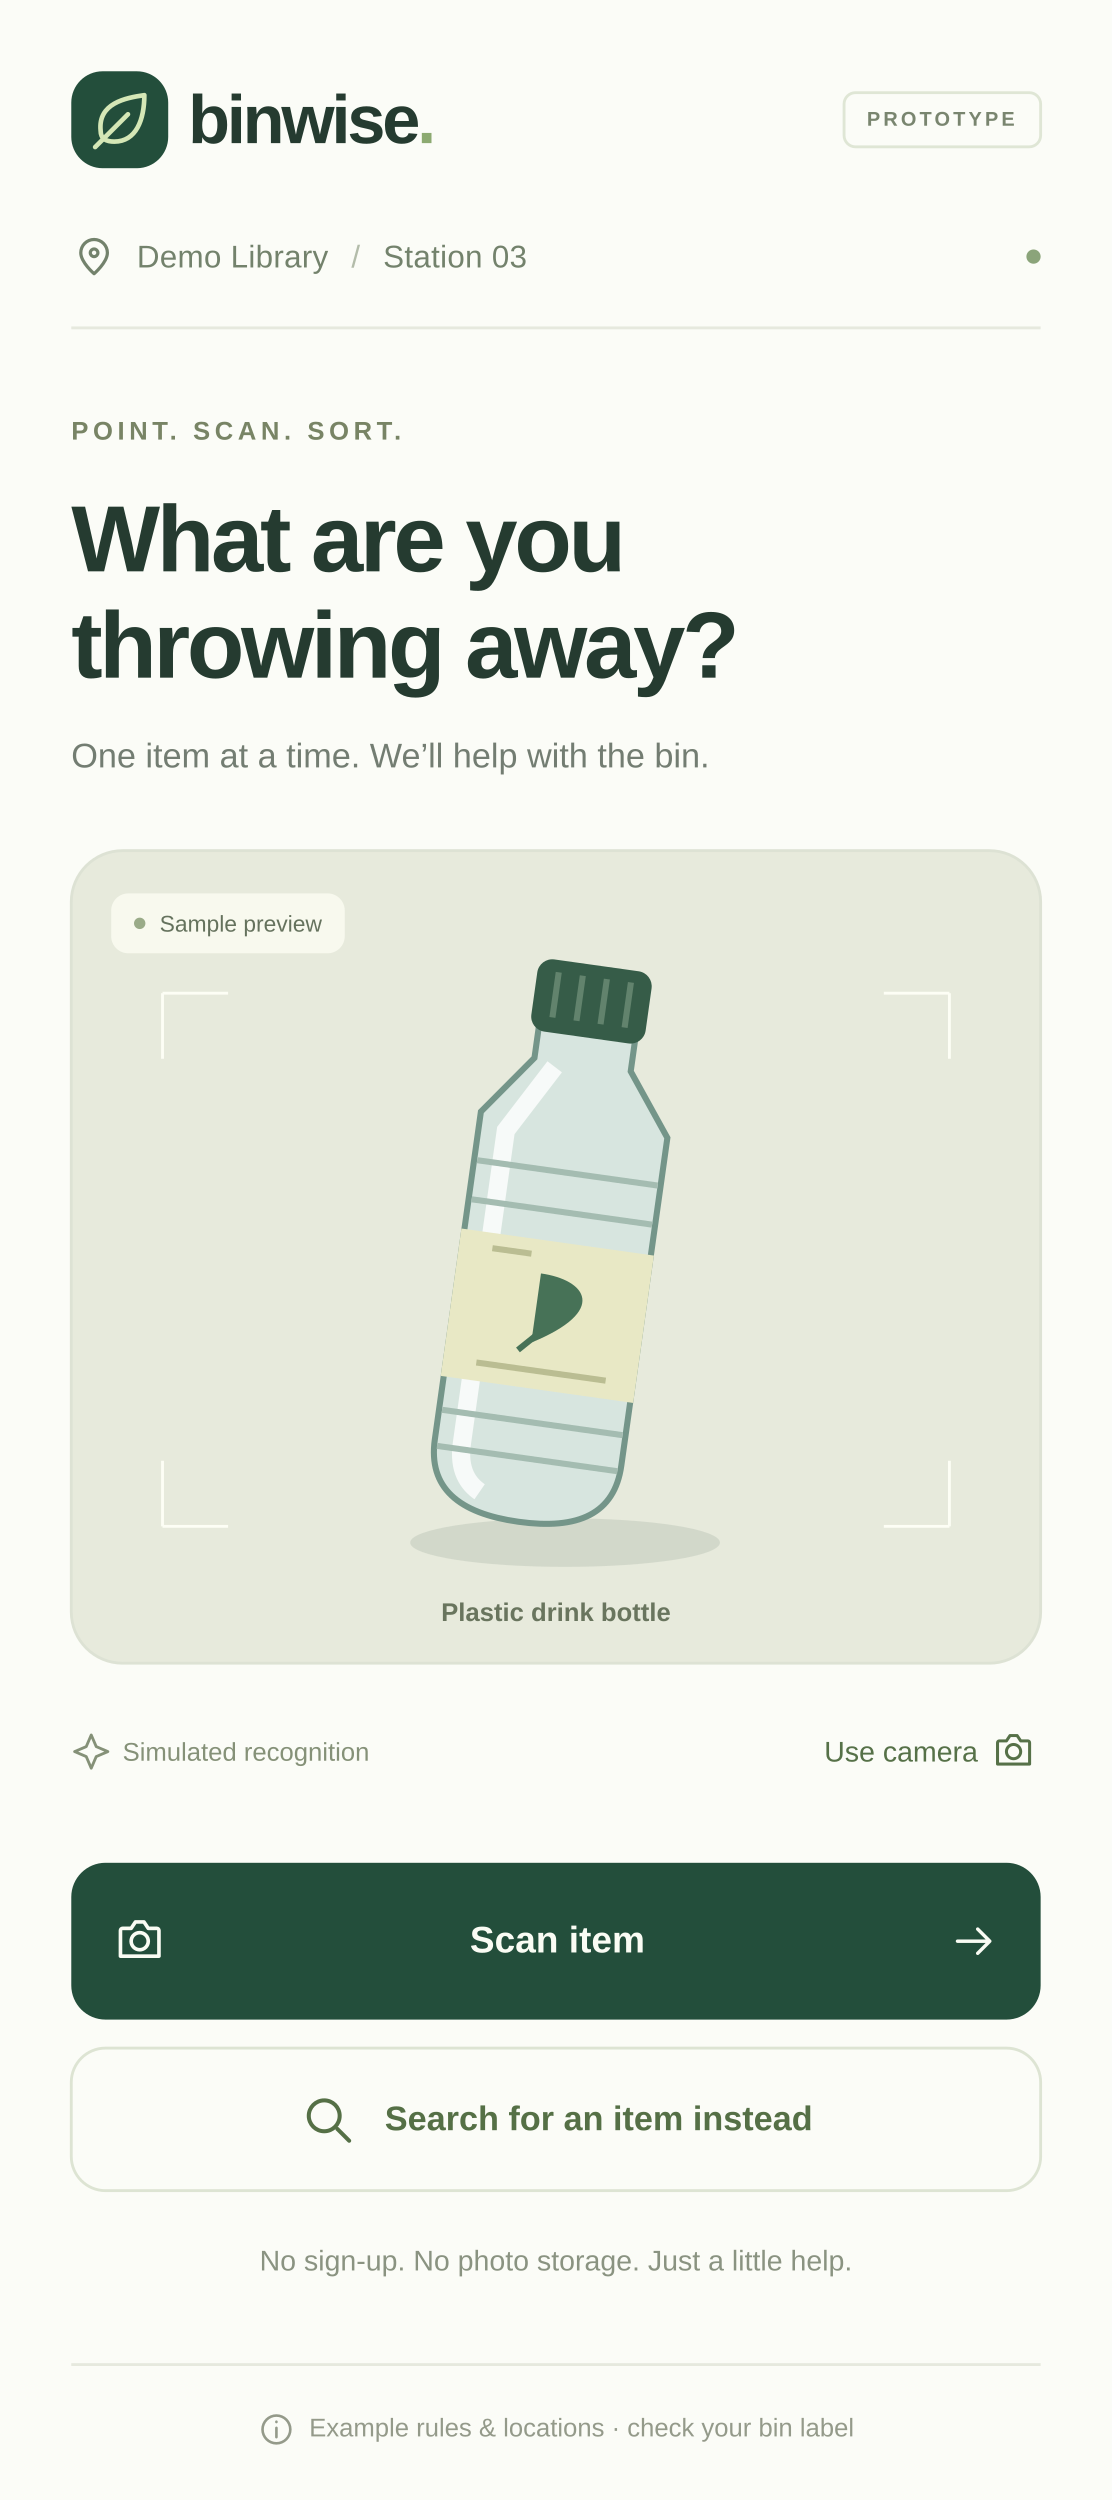
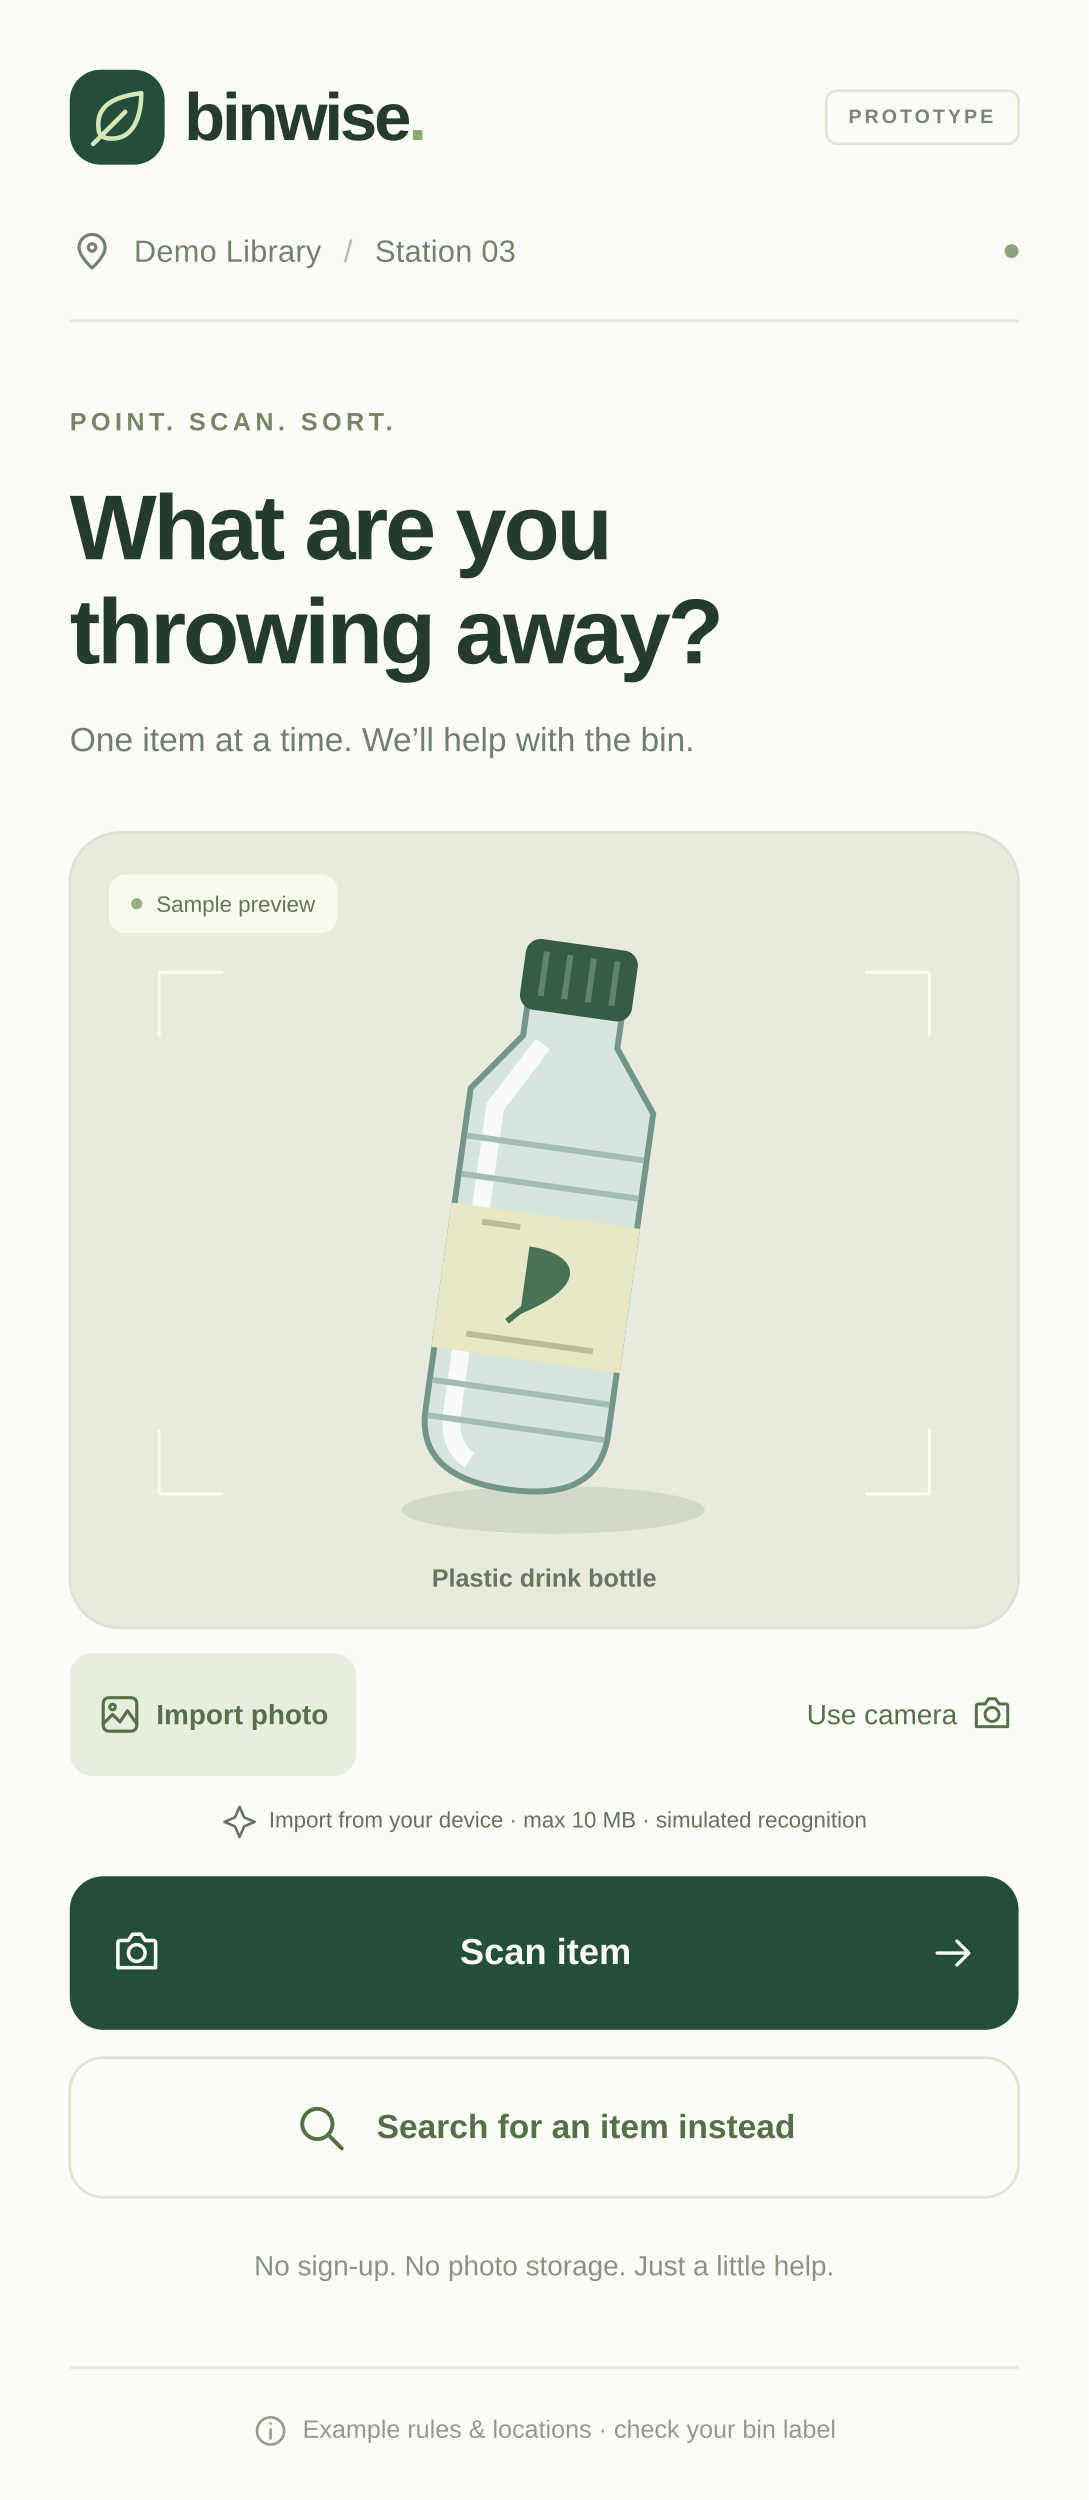
- <svg xmlns="http://www.w3.org/2000/svg" width="390" height="876.86" viewBox="0 0 390 876.86">
+ <svg xmlns="http://www.w3.org/2000/svg" width="390" height="895.86" viewBox="0 0 390 895.86">
  <g id="prototype">
-     <rect x="0" y="0" width="390" height="876.86" rx="0" fill="rgb(251, 252, 247)" />
+     <rect x="0" y="0" width="390" height="895.86" rx="0" fill="rgb(251, 252, 247)" />
    <g id="app-header">
      <g id="brand">
        <g id="brand-symbol">
          <rect x="25" y="25" width="34" height="34" rx="11" fill="rgb(35, 78, 59)" />
          <g id="svg">
            <svg width="23" height="23" viewBox="0 0 24 24" fill="none" stroke="rgb(213, 231, 182)" stroke-width="1.7px" stroke-linecap="round" stroke-linejoin="round" aria-hidden="true" font-family="Inter, &quot;Avenir Next&quot;, Avenir, -apple-system, BlinkMacSystemFont, &quot;Segoe UI&quot;, sans-serif" font-size="24px" font-weight="700" text-anchor="start" opacity="1" x="30.5" y="30.5">
              <path d="M5 16C4 6 14 4 21 3c0 9-3 17-11 17-3 0-5-1-5-4Z" fill="none" stroke="rgb(213, 231, 182)" stroke-width="1.7px" stroke-linecap="round" stroke-linejoin="round" font-family="Inter, &quot;Avenir Next&quot;, Avenir, -apple-system, BlinkMacSystemFont, &quot;Segoe UI&quot;, sans-serif" font-size="24px" font-weight="700" text-anchor="start" opacity="1" />
              <path d="m3 22 12-12" fill="none" stroke="rgb(213, 231, 182)" stroke-width="1.7px" stroke-linecap="round" stroke-linejoin="round" font-family="Inter, &quot;Avenir Next&quot;, Avenir, -apple-system, BlinkMacSystemFont, &quot;Segoe UI&quot;, sans-serif" font-size="24px" font-weight="700" text-anchor="start" opacity="1" />
            </svg>
          </g>
        </g>
        <text x="66" y="50.2" fill="rgb(37, 59, 48)" font-family="Arial, sans-serif" font-size="24" font-weight="700" letter-spacing="-1.1px">binwise</text>
        <g id="brand-period">
          <text x="146.33" y="50.2" fill="rgb(140, 170, 113)" font-family="Arial, sans-serif" font-size="24" font-weight="700" letter-spacing="-1.1px">.</text>
        </g>
      </g>
      <g id="prototype-badge">
        <rect x="296.05" y="32.5" width="68.95" height="19" rx="4" fill="none" stroke="rgb(223, 230, 213)" stroke-width="1" />
        <text x="304.05" y="44.1" fill="rgb(121, 133, 111)" font-family="Arial, sans-serif" font-size="7" font-weight="650" letter-spacing="1.1px">PROTOTYPE</text>
      </g>
    </g>
    <g id="station-context">
      <rect x="25" y="82" width="340" height="33" rx="0" fill="none" />
      <line x1="25" y1="115" x2="365" y2="115" stroke="rgb(230, 233, 222)" stroke-width="1" />
      <g id="svg">
        <svg width="16" height="16" viewBox="0 0 24 24" fill="none" stroke="rgb(115, 130, 108)" stroke-width="1.7px" stroke-linecap="round" stroke-linejoin="round" aria-hidden="true" font-family="Inter, &quot;Avenir Next&quot;, Avenir, -apple-system, BlinkMacSystemFont, &quot;Segoe UI&quot;, sans-serif" font-size="11px" font-weight="400" text-anchor="start" opacity="1" x="25" y="82">
          <path d="M19 10c0 5-7 11-7 11S5 15 5 10a7 7 0 1 1 14 0Z" fill="none" stroke="rgb(115, 130, 108)" stroke-width="1.7px" stroke-linecap="round" stroke-linejoin="round" font-family="Inter, &quot;Avenir Next&quot;, Avenir, -apple-system, BlinkMacSystemFont, &quot;Segoe UI&quot;, sans-serif" font-size="11px" font-weight="400" text-anchor="start" opacity="1" />
          <circle cx="12" cy="10" r="2" fill="none" stroke="rgb(115, 130, 108)" stroke-width="1.7px" stroke-linecap="round" stroke-linejoin="round" font-family="Inter, &quot;Avenir Next&quot;, Avenir, -apple-system, BlinkMacSystemFont, &quot;Segoe UI&quot;, sans-serif" font-size="11px" font-weight="400" text-anchor="start" opacity="1" />
        </svg>
      </g>
      <g id="span">
        <text x="48" y="93.8" fill="rgb(115, 130, 108)" font-family="Arial, sans-serif" font-size="11" font-weight="400" letter-spacing="0.1px">Demo Library</text>
        <g id="station-divider">
          <text x="123.23" y="93.8" fill="rgb(179, 188, 170)" font-family="Arial, sans-serif" font-size="11" font-weight="400" letter-spacing="0.1px">/</text>
        </g>
        <text x="134.39" y="93.8" fill="rgb(115, 130, 108)" font-family="Arial, sans-serif" font-size="11" font-weight="400" letter-spacing="0.1px">Station</text>
        <text x="172.5" y="93.8" fill="rgb(115, 130, 108)" font-family="Arial, sans-serif" font-size="11" font-weight="400" letter-spacing="0.1px">03</text>
      </g>
      <g id="connected-dot">
        <rect x="360" y="87.5" width="5" height="5" rx="2.5" fill="rgb(139, 164, 122)" />
      </g>
    </g>
    <g id="screen-content">
      <g id="section">
        <g id="section-title">
          <g id="step-label">
            <text x="25" y="154.2" fill="rgb(120, 132, 101)" font-family="Arial, sans-serif" font-size="9" font-weight="700" letter-spacing="1.6px">POINT. SCAN. SORT.</text>
          </g>
          <g id="h2">
            <text x="25" y="200.4" fill="rgb(37, 59, 48)" font-family="Arial, sans-serif" font-size="33" font-weight="560" letter-spacing="-1.15px">What are you</text>
            <text x="25" y="237.68" fill="rgb(37, 59, 48)" font-family="Arial, sans-serif" font-size="33" font-weight="560" letter-spacing="-1.15px">throwing away?</text>
          </g>
          <g id="p">
            <text x="25" y="269.16" fill="rgb(115, 125, 114)" font-family="Arial, sans-serif" font-size="12" font-weight="400">One item at a time. We’ll help with the bin.</text>
          </g>
        </g>
        <g id="camera-frame">
          <rect x="25" y="298.36" width="340" height="285" rx="18" fill="#e7eadc" stroke="rgb(221, 226, 212)" stroke-width="1" />
          <g id="camera-texture" />
          <g id="item-art">
            <svg viewBox="0 0 200 230" aria-hidden="true" fill="rgb(0, 0, 0)" stroke="none" stroke-width="1px" stroke-linecap="butt" stroke-linejoin="miter" font-family="Inter, &quot;Avenir Next&quot;, Avenir, -apple-system, BlinkMacSystemFont, &quot;Segoe UI&quot;, sans-serif" font-size="16px" font-weight="400" text-anchor="start" opacity="1" x="88" y="317.36" width="214" height="245">
              <ellipse cx="103" cy="210" rx="51" ry="8" fill="rgb(22, 54, 41)" opacity="0.1" stroke="none" stroke-width="1px" stroke-linecap="butt" stroke-linejoin="miter" font-family="Inter, &quot;Avenir Next&quot;, Avenir, -apple-system, BlinkMacSystemFont, &quot;Segoe UI&quot;, sans-serif" font-size="16px" font-weight="400" text-anchor="start" />
              <g transform="rotate(8 100 115)" fill="rgb(0, 0, 0)" stroke="none" stroke-width="1px" stroke-linecap="butt" stroke-linejoin="miter" font-family="Inter, &quot;Avenir Next&quot;, Avenir, -apple-system, BlinkMacSystemFont, &quot;Segoe UI&quot;, sans-serif" font-size="16px" font-weight="400" text-anchor="start" opacity="1" style="transform: matrix(0.990268, 0.139173, -0.139173, 0.990268, 16.9781, -12.7981);">
                <path d="M84 25h32v27l15 20v109c0 16-11 23-31 23s-31-7-31-23V72l15-20Z" fill="rgb(215, 229, 223)" stroke="rgb(116, 149, 137)" stroke-width="2px" stroke-linecap="butt" stroke-linejoin="miter" font-family="Inter, &quot;Avenir Next&quot;, Avenir, -apple-system, BlinkMacSystemFont, &quot;Segoe UI&quot;, sans-serif" font-size="16px" font-weight="400" text-anchor="start" opacity="1" />
                <path d="M91 54 78 77v104c0 9 4 13 8 15" fill="none" stroke="rgb(255, 255, 255)" stroke-width="6px" opacity="0.8" stroke-linecap="butt" stroke-linejoin="miter" font-family="Inter, &quot;Avenir Next&quot;, Avenir, -apple-system, BlinkMacSystemFont, &quot;Segoe UI&quot;, sans-serif" font-size="16px" font-weight="400" text-anchor="start" />
                <path d="M70 88h60m-60 13h60m-60 70h60m-60 12h60" stroke="rgb(164, 188, 177)" stroke-width="2px" fill="rgb(0, 0, 0)" stroke-linecap="butt" stroke-linejoin="miter" font-family="Inter, &quot;Avenir Next&quot;, Avenir, -apple-system, BlinkMacSystemFont, &quot;Segoe UI&quot;, sans-serif" font-size="16px" font-weight="400" text-anchor="start" opacity="1" />
                <rect x="81" y="19" width="38" height="24" rx="5" fill="rgb(54, 92, 72)" stroke="none" stroke-width="1px" stroke-linecap="butt" stroke-linejoin="miter" font-family="Inter, &quot;Avenir Next&quot;, Avenir, -apple-system, BlinkMacSystemFont, &quot;Segoe UI&quot;, sans-serif" font-size="16px" font-weight="400" text-anchor="start" opacity="1" />
                <path d="M88 23v15m8-15v15m8-15v15m8-15v15" stroke="rgb(98, 131, 109)" stroke-width="2px" fill="rgb(0, 0, 0)" stroke-linecap="butt" stroke-linejoin="miter" font-family="Inter, &quot;Avenir Next&quot;, Avenir, -apple-system, BlinkMacSystemFont, &quot;Segoe UI&quot;, sans-serif" font-size="16px" font-weight="400" text-anchor="start" opacity="1" />
                <path d="M68 111h64v49H68Z" fill="rgb(232, 232, 197)" stroke="none" stroke-width="1px" stroke-linecap="butt" stroke-linejoin="miter" font-family="Inter, &quot;Avenir Next&quot;, Avenir, -apple-system, BlinkMacSystemFont, &quot;Segoe UI&quot;, sans-serif" font-size="16px" font-weight="400" text-anchor="start" opacity="1" />
                <path d="m96 145 0-23c15 0 24 9 0 23Z" fill="rgb(71, 114, 87)" stroke="none" stroke-width="1px" stroke-linecap="butt" stroke-linejoin="miter" font-family="Inter, &quot;Avenir Next&quot;, Avenir, -apple-system, BlinkMacSystemFont, &quot;Segoe UI&quot;, sans-serif" font-size="16px" font-weight="400" text-anchor="start" opacity="1" />
                <path d="m92 148 15-16" stroke="rgb(71, 114, 87)" stroke-width="2px" fill="rgb(0, 0, 0)" stroke-linecap="butt" stroke-linejoin="miter" font-family="Inter, &quot;Avenir Next&quot;, Avenir, -apple-system, BlinkMacSystemFont, &quot;Segoe UI&quot;, sans-serif" font-size="16px" font-weight="400" text-anchor="start" opacity="1" />
                <path d="M79 116h13m-13 38h43" stroke="rgb(186, 189, 146)" stroke-width="2px" fill="rgb(0, 0, 0)" stroke-linecap="butt" stroke-linejoin="miter" font-family="Inter, &quot;Avenir Next&quot;, Avenir, -apple-system, BlinkMacSystemFont, &quot;Segoe UI&quot;, sans-serif" font-size="16px" font-weight="400" text-anchor="start" opacity="1" />
              </g>
            </svg>
          </g>
          <g id="preview-label">
            <rect x="39" y="313.36" width="81.92" height="21" rx="6" fill="rgba(251, 252, 241, 0.86)" />
            <g id="preview-dot">
              <rect x="47" y="321.86" width="4" height="4" rx="2" fill="rgb(154, 171, 136)" />
            </g>
            <text x="56" y="326.76" fill="rgb(101, 114, 93)" font-family="Arial, sans-serif" font-size="8" font-weight="500">Sample preview</text>
          </g>
          <g id="focus-corner">
            <rect x="57" y="348.36" width="23" height="23" rx="5" fill="none" />
            <line x1="57" y1="348.36" x2="80" y2="348.36" stroke="rgb(253, 254, 245)" stroke-width="1" />
            <line x1="57" y1="348.36" x2="57" y2="371.36" stroke="rgb(253, 254, 245)" stroke-width="1" />
          </g>
          <g id="focus-corner">
            <rect x="310" y="348.36" width="23" height="23" rx="0" fill="none" />
            <line x1="310" y1="348.36" x2="333" y2="348.36" stroke="rgb(253, 254, 245)" stroke-width="1" />
            <line x1="333" y1="348.36" x2="333" y2="371.36" stroke="rgb(253, 254, 245)" stroke-width="1" />
          </g>
          <g id="focus-corner">
            <rect x="57" y="512.36" width="23" height="23" rx="0" fill="none" />
            <line x1="57" y1="535.36" x2="80" y2="535.36" stroke="rgb(253, 254, 245)" stroke-width="1" />
            <line x1="57" y1="512.36" x2="57" y2="535.36" stroke="rgb(253, 254, 245)" stroke-width="1" />
          </g>
          <g id="focus-corner">
            <rect x="310" y="512.36" width="23" height="23" rx="0" fill="none" />
            <line x1="333" y1="512.36" x2="333" y2="535.36" stroke="rgb(253, 254, 245)" stroke-width="1" />
            <line x1="310" y1="535.36" x2="333" y2="535.36" stroke="rgb(253, 254, 245)" stroke-width="1" />
          </g>
          <g id="camera-hint">
            <text x="154.73" y="568.56" fill="rgb(105, 117, 94)" font-family="Arial, sans-serif" font-size="9" font-weight="550">Plastic drink bottle</text>
          </g>
        </g>
        <g id="camera-utilities">
-           <g id="span">
+           <g id="text-button">
+             <rect x="25" y="592.36" width="102.66" height="44" rx="8" fill="rgb(232, 238, 223)" />
            <g id="svg">
-               <svg width="14" height="14" viewBox="0 0 24 24" fill="none" stroke="rgb(133, 145, 120)" stroke-width="1.7px" stroke-linecap="round" stroke-linejoin="round" aria-hidden="true" font-family="Inter, &quot;Avenir Next&quot;, Avenir, -apple-system, BlinkMacSystemFont, &quot;Segoe UI&quot;, sans-serif" font-size="9px" font-weight="400" text-anchor="start" opacity="1" x="25" y="607.36">
-                 <path d="m12 2 3 7 7 3-7 3-3 7-3-7-7-3 7-3 3-7Z" fill="none" stroke="rgb(133, 145, 120)" stroke-width="1.7px" stroke-linecap="round" stroke-linejoin="round" font-family="Inter, &quot;Avenir Next&quot;, Avenir, -apple-system, BlinkMacSystemFont, &quot;Segoe UI&quot;, sans-serif" font-size="9px" font-weight="400" text-anchor="start" opacity="1" />
+               <svg width="16" height="16" viewBox="0 0 24 24" fill="none" stroke="rgb(86, 113, 72)" stroke-width="1.7px" stroke-linecap="round" stroke-linejoin="round" aria-hidden="true" font-family="Inter, &quot;Avenir Next&quot;, Avenir, -apple-system, BlinkMacSystemFont, &quot;Segoe UI&quot;, sans-serif" font-size="10px" font-weight="650" text-anchor="start" opacity="1" x="35" y="606.36">
+                 <rect x="3" y="3" width="18" height="18" rx="3" fill="none" stroke="rgb(86, 113, 72)" stroke-width="1.7px" stroke-linecap="round" stroke-linejoin="round" font-family="Inter, &quot;Avenir Next&quot;, Avenir, -apple-system, BlinkMacSystemFont, &quot;Segoe UI&quot;, sans-serif" font-size="10px" font-weight="650" text-anchor="start" opacity="1" />
+                 <circle cx="8" cy="8" r="1.5" fill="none" stroke="rgb(86, 113, 72)" stroke-width="1.7px" stroke-linecap="round" stroke-linejoin="round" font-family="Inter, &quot;Avenir Next&quot;, Avenir, -apple-system, BlinkMacSystemFont, &quot;Segoe UI&quot;, sans-serif" font-size="10px" font-weight="650" text-anchor="start" opacity="1" />
+                 <path d="m3 17 5-5 4 4 4-6 5 7" fill="none" stroke="rgb(86, 113, 72)" stroke-width="1.7px" stroke-linecap="round" stroke-linejoin="round" font-family="Inter, &quot;Avenir Next&quot;, Avenir, -apple-system, BlinkMacSystemFont, &quot;Segoe UI&quot;, sans-serif" font-size="10px" font-weight="650" text-anchor="start" opacity="1" />
              </svg>
            </g>
-             <text x="43" y="617.56" fill="rgb(133, 145, 120)" font-family="Arial, sans-serif" font-size="9" font-weight="400">Simulated recognition</text>
+             <text x="56" y="617.86" fill="rgb(86, 113, 72)" font-family="Arial, sans-serif" font-size="10" font-weight="650">Import photo</text>
          </g>
          <g id="text-button">
            <text x="289.09" y="617.86" fill="rgb(86, 113, 72)" font-family="Arial, sans-serif" font-size="10" font-weight="400">Use camera</text>
            <g id="svg">
              <svg width="15" height="15" viewBox="0 0 24 24" fill="none" stroke="rgb(86, 113, 72)" stroke-width="1.7px" stroke-linecap="round" stroke-linejoin="round" aria-hidden="true" font-family="Inter, &quot;Avenir Next&quot;, Avenir, -apple-system, BlinkMacSystemFont, &quot;Segoe UI&quot;, sans-serif" font-size="10px" font-weight="400" text-anchor="start" opacity="1" x="348" y="606.86">
                <path d="M4 6h4l2-3h4l2 3h4a1 1 0 0 1 1 1v12H3V7a1 1 0 0 1 1-1Z" fill="none" stroke="rgb(86, 113, 72)" stroke-width="1.7px" stroke-linecap="round" stroke-linejoin="round" font-family="Inter, &quot;Avenir Next&quot;, Avenir, -apple-system, BlinkMacSystemFont, &quot;Segoe UI&quot;, sans-serif" font-size="10px" font-weight="400" text-anchor="start" opacity="1" />
                <circle cx="12" cy="12" r="4" fill="none" stroke="rgb(86, 113, 72)" stroke-width="1.7px" stroke-linecap="round" stroke-linejoin="round" font-family="Inter, &quot;Avenir Next&quot;, Avenir, -apple-system, BlinkMacSystemFont, &quot;Segoe UI&quot;, sans-serif" font-size="10px" font-weight="400" text-anchor="start" opacity="1" />
              </svg>
            </g>
          </g>
        </g>
+         <g id="recognition-note">
+           <g id="svg">
+             <svg width="13" height="13" viewBox="0 0 24 24" fill="none" stroke="rgb(101, 114, 93)" stroke-width="1.7px" stroke-linecap="round" stroke-linejoin="round" aria-hidden="true" font-family="Inter, &quot;Avenir Next&quot;, Avenir, -apple-system, BlinkMacSystemFont, &quot;Segoe UI&quot;, sans-serif" font-size="8px" font-weight="400" text-anchor="start" opacity="1" x="79.34" y="646.36">
+               <path d="m12 2 3 7 7 3-7 3-3 7-3-7-7-3 7-3 3-7Z" fill="none" stroke="rgb(101, 114, 93)" stroke-width="1.7px" stroke-linecap="round" stroke-linejoin="round" font-family="Inter, &quot;Avenir Next&quot;, Avenir, -apple-system, BlinkMacSystemFont, &quot;Segoe UI&quot;, sans-serif" font-size="8px" font-weight="400" text-anchor="start" opacity="1" />
+             </svg>
+           </g>
+           <text x="96.34" y="654.85" fill="rgb(101, 114, 93)" font-family="Arial, sans-serif" font-size="8" font-weight="400">Import from your device · max 10 MB · simulated recognition</text>
+         </g>
        <g id="primary-button">
-           <rect x="25" y="653.36" width="340" height="55" rx="12" fill="rgb(35, 78, 59)" />
+           <rect x="25" y="672.36" width="340" height="55" rx="12" fill="rgb(35, 78, 59)" />
          <g id="svg">
-             <svg width="18" height="20" viewBox="0 0 24 24" fill="none" stroke="rgb(250, 252, 244)" stroke-width="1.7px" stroke-linecap="round" stroke-linejoin="round" aria-hidden="true" font-family="Inter, &quot;Avenir Next&quot;, Avenir, -apple-system, BlinkMacSystemFont, &quot;Segoe UI&quot;, sans-serif" font-size="13px" font-weight="580" text-anchor="start" opacity="1" x="40" y="670.86">
+             <svg width="18" height="20" viewBox="0 0 24 24" fill="none" stroke="rgb(250, 252, 244)" stroke-width="1.7px" stroke-linecap="round" stroke-linejoin="round" aria-hidden="true" font-family="Inter, &quot;Avenir Next&quot;, Avenir, -apple-system, BlinkMacSystemFont, &quot;Segoe UI&quot;, sans-serif" font-size="13px" font-weight="580" text-anchor="start" opacity="1" x="40" y="689.86">
              <path d="M4 6h4l2-3h4l2 3h4a1 1 0 0 1 1 1v12H3V7a1 1 0 0 1 1-1Z" fill="none" stroke="rgb(250, 252, 244)" stroke-width="1.7px" stroke-linecap="round" stroke-linejoin="round" font-family="Inter, &quot;Avenir Next&quot;, Avenir, -apple-system, BlinkMacSystemFont, &quot;Segoe UI&quot;, sans-serif" font-size="13px" font-weight="580" text-anchor="start" opacity="1" />
              <circle cx="12" cy="12" r="4" fill="none" stroke="rgb(250, 252, 244)" stroke-width="1.7px" stroke-linecap="round" stroke-linejoin="round" font-family="Inter, &quot;Avenir Next&quot;, Avenir, -apple-system, BlinkMacSystemFont, &quot;Segoe UI&quot;, sans-serif" font-size="13px" font-weight="580" text-anchor="start" opacity="1" />
            </svg>
          </g>
-           <text x="164.8" y="684.81" fill="rgb(250, 252, 244)" font-family="Arial, sans-serif" font-size="13" font-weight="580">Scan item</text>
+           <text x="164.8" y="703.81" fill="rgb(250, 252, 244)" font-family="Arial, sans-serif" font-size="13" font-weight="580">Scan item</text>
          <g id="svg">
-             <svg width="17" height="20" viewBox="0 0 24 24" fill="none" stroke="rgb(250, 252, 244)" stroke-width="1.7px" stroke-linecap="round" stroke-linejoin="round" aria-hidden="true" font-family="Inter, &quot;Avenir Next&quot;, Avenir, -apple-system, BlinkMacSystemFont, &quot;Segoe UI&quot;, sans-serif" font-size="13px" font-weight="580" text-anchor="start" opacity="1" x="333" y="670.86">
+             <svg width="17" height="20" viewBox="0 0 24 24" fill="none" stroke="rgb(250, 252, 244)" stroke-width="1.7px" stroke-linecap="round" stroke-linejoin="round" aria-hidden="true" font-family="Inter, &quot;Avenir Next&quot;, Avenir, -apple-system, BlinkMacSystemFont, &quot;Segoe UI&quot;, sans-serif" font-size="13px" font-weight="580" text-anchor="start" opacity="1" x="333" y="689.86">
              <path d="M4 12h16m-6-6 6 6-6 6" fill="none" stroke="rgb(250, 252, 244)" stroke-width="1.7px" stroke-linecap="round" stroke-linejoin="round" font-family="Inter, &quot;Avenir Next&quot;, Avenir, -apple-system, BlinkMacSystemFont, &quot;Segoe UI&quot;, sans-serif" font-size="13px" font-weight="580" text-anchor="start" opacity="1" />
            </svg>
          </g>
        </g>
        <g id="secondary-button">
-           <rect x="25" y="718.36" width="340" height="50" rx="12" fill="none" stroke="rgb(221, 228, 211)" stroke-width="1" />
+           <rect x="25" y="737.36" width="340" height="50" rx="12" fill="none" stroke="rgb(221, 228, 211)" stroke-width="1" />
          <g id="svg">
-             <svg width="20" height="20" viewBox="0 0 24 24" fill="none" stroke="rgb(85, 112, 70)" stroke-width="1.7px" stroke-linecap="round" stroke-linejoin="round" aria-hidden="true" font-family="Inter, &quot;Avenir Next&quot;, Avenir, -apple-system, BlinkMacSystemFont, &quot;Segoe UI&quot;, sans-serif" font-size="12px" font-weight="580" text-anchor="start" opacity="1" x="104.97" y="733.36">
+             <svg width="20" height="20" viewBox="0 0 24 24" fill="none" stroke="rgb(85, 112, 70)" stroke-width="1.7px" stroke-linecap="round" stroke-linejoin="round" aria-hidden="true" font-family="Inter, &quot;Avenir Next&quot;, Avenir, -apple-system, BlinkMacSystemFont, &quot;Segoe UI&quot;, sans-serif" font-size="12px" font-weight="580" text-anchor="start" opacity="1" x="104.97" y="752.36">
              <circle cx="10.5" cy="10.5" r="6.5" fill="none" stroke="rgb(85, 112, 70)" stroke-width="1.7px" stroke-linecap="round" stroke-linejoin="round" font-family="Inter, &quot;Avenir Next&quot;, Avenir, -apple-system, BlinkMacSystemFont, &quot;Segoe UI&quot;, sans-serif" font-size="12px" font-weight="580" text-anchor="start" opacity="1" />
              <path d="m16 16 5 5" fill="none" stroke="rgb(85, 112, 70)" stroke-width="1.7px" stroke-linecap="round" stroke-linejoin="round" font-family="Inter, &quot;Avenir Next&quot;, Avenir, -apple-system, BlinkMacSystemFont, &quot;Segoe UI&quot;, sans-serif" font-size="12px" font-weight="580" text-anchor="start" opacity="1" />
            </svg>
          </g>
-           <text x="134.97" y="747.16" fill="rgb(85, 112, 70)" font-family="Arial, sans-serif" font-size="12" font-weight="580">Search for an item instead</text>
+           <text x="134.97" y="766.16" fill="rgb(85, 112, 70)" font-family="Arial, sans-serif" font-size="12" font-weight="580">Search for an item instead</text>
        </g>
        <g id="privacy-note">
-           <text x="91.05" y="796.36" fill="rgb(138, 147, 129)" font-family="Arial, sans-serif" font-size="10" font-weight="400">No sign-up. No photo storage. Just a little help.</text>
+           <text x="91.05" y="815.36" fill="rgb(138, 147, 129)" font-family="Arial, sans-serif" font-size="10" font-weight="400">No sign-up. No photo storage. Just a little help.</text>
        </g>
      </g>
    </g>
    <g id="app-footer">
-       <rect x="25" y="829.36" width="340" height="29.5" rx="0" fill="none" />
-       <line x1="25" y1="829.36" x2="365" y2="829.36" stroke="rgb(230, 233, 222)" stroke-width="1" />
+       <rect x="25" y="848.36" width="340" height="29.5" rx="0" fill="none" />
+       <line x1="25" y1="848.36" x2="365" y2="848.36" stroke="rgb(230, 233, 222)" stroke-width="1" />
      <g id="svg">
-         <svg width="13" height="13" viewBox="0 0 24 24" fill="none" stroke="rgb(148, 154, 138)" stroke-width="1.7px" stroke-linecap="round" stroke-linejoin="round" aria-hidden="true" font-family="Inter, &quot;Avenir Next&quot;, Avenir, -apple-system, BlinkMacSystemFont, &quot;Segoe UI&quot;, sans-serif" font-size="9px" font-weight="400" text-anchor="start" opacity="1" x="90.45" y="845.61">
+         <svg width="13" height="13" viewBox="0 0 24 24" fill="none" stroke="rgb(148, 154, 138)" stroke-width="1.7px" stroke-linecap="round" stroke-linejoin="round" aria-hidden="true" font-family="Inter, &quot;Avenir Next&quot;, Avenir, -apple-system, BlinkMacSystemFont, &quot;Segoe UI&quot;, sans-serif" font-size="9px" font-weight="400" text-anchor="start" opacity="1" x="90.45" y="864.61">
          <circle cx="12" cy="12" r="9" fill="none" stroke="rgb(148, 154, 138)" stroke-width="1.7px" stroke-linecap="round" stroke-linejoin="round" font-family="Inter, &quot;Avenir Next&quot;, Avenir, -apple-system, BlinkMacSystemFont, &quot;Segoe UI&quot;, sans-serif" font-size="9px" font-weight="400" text-anchor="start" opacity="1" />
          <path d="M12 11v6m0-10v.2" fill="none" stroke="rgb(148, 154, 138)" stroke-width="1.7px" stroke-linecap="round" stroke-linejoin="round" font-family="Inter, &quot;Avenir Next&quot;, Avenir, -apple-system, BlinkMacSystemFont, &quot;Segoe UI&quot;, sans-serif" font-size="9px" font-weight="400" text-anchor="start" opacity="1" />
        </svg>
      </g>
      <g id="span">
-         <text x="108.45" y="854.56" fill="rgb(148, 154, 138)" font-family="Arial, sans-serif" font-size="9" font-weight="400">Example rules &amp; locations · check your bin label</text>
+         <text x="108.45" y="873.56" fill="rgb(148, 154, 138)" font-family="Arial, sans-serif" font-size="9" font-weight="400">Example rules &amp; locations · check your bin label</text>
      </g>
    </g>
  </g>
</svg>
